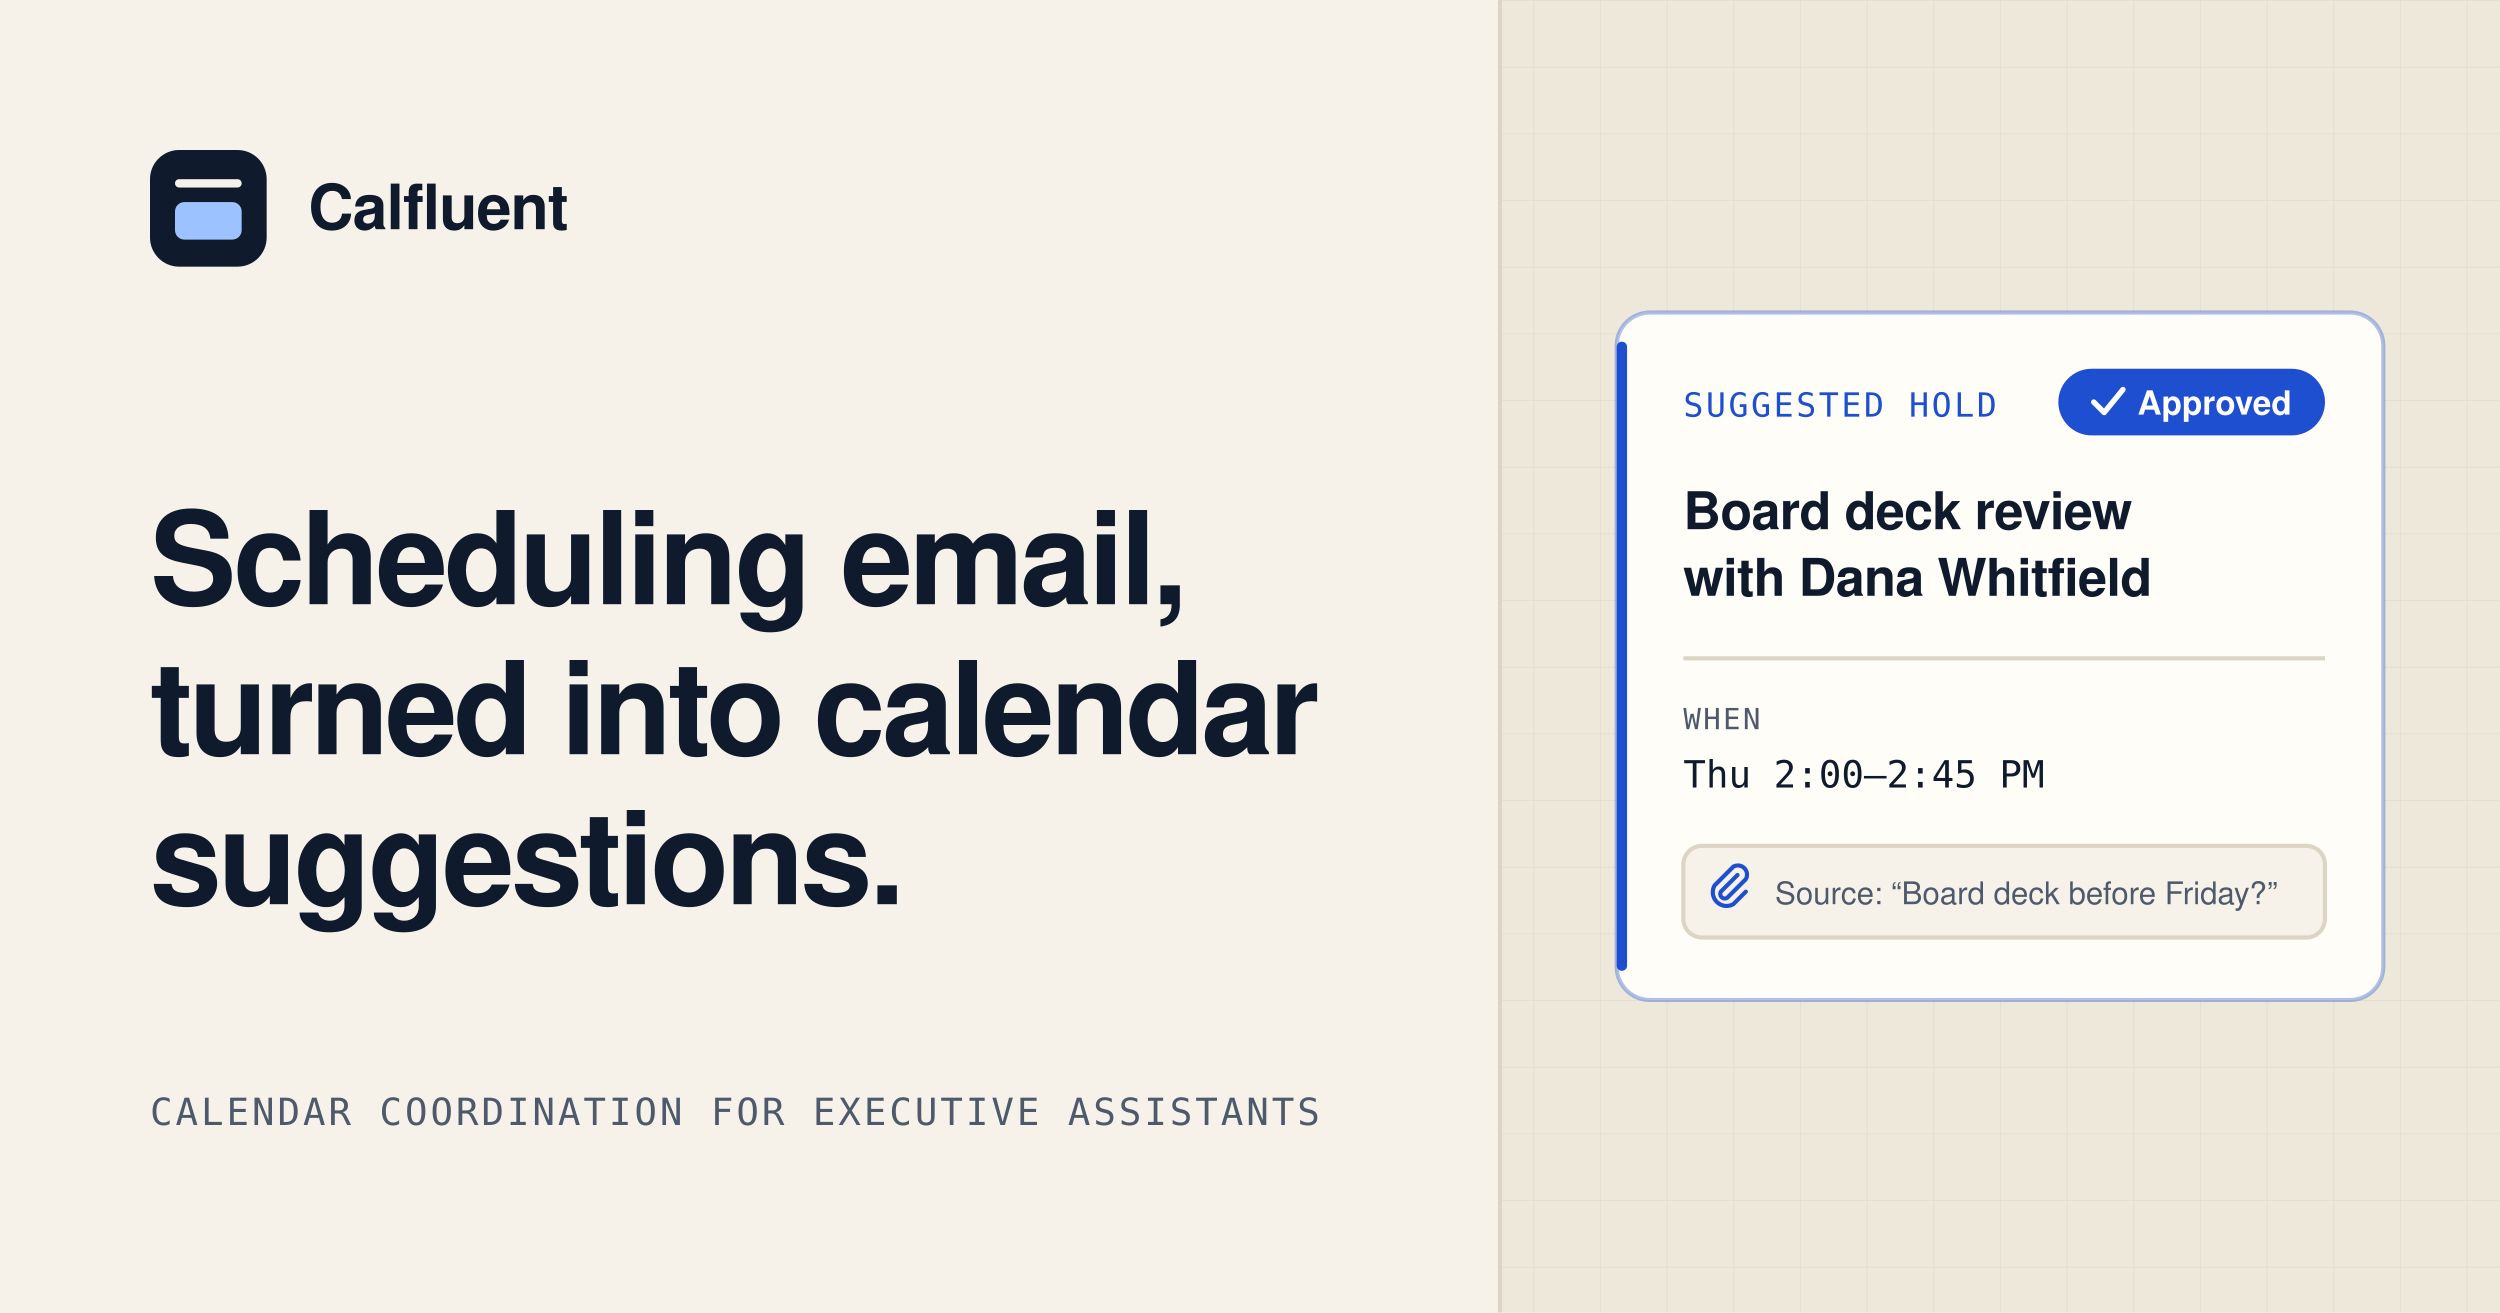
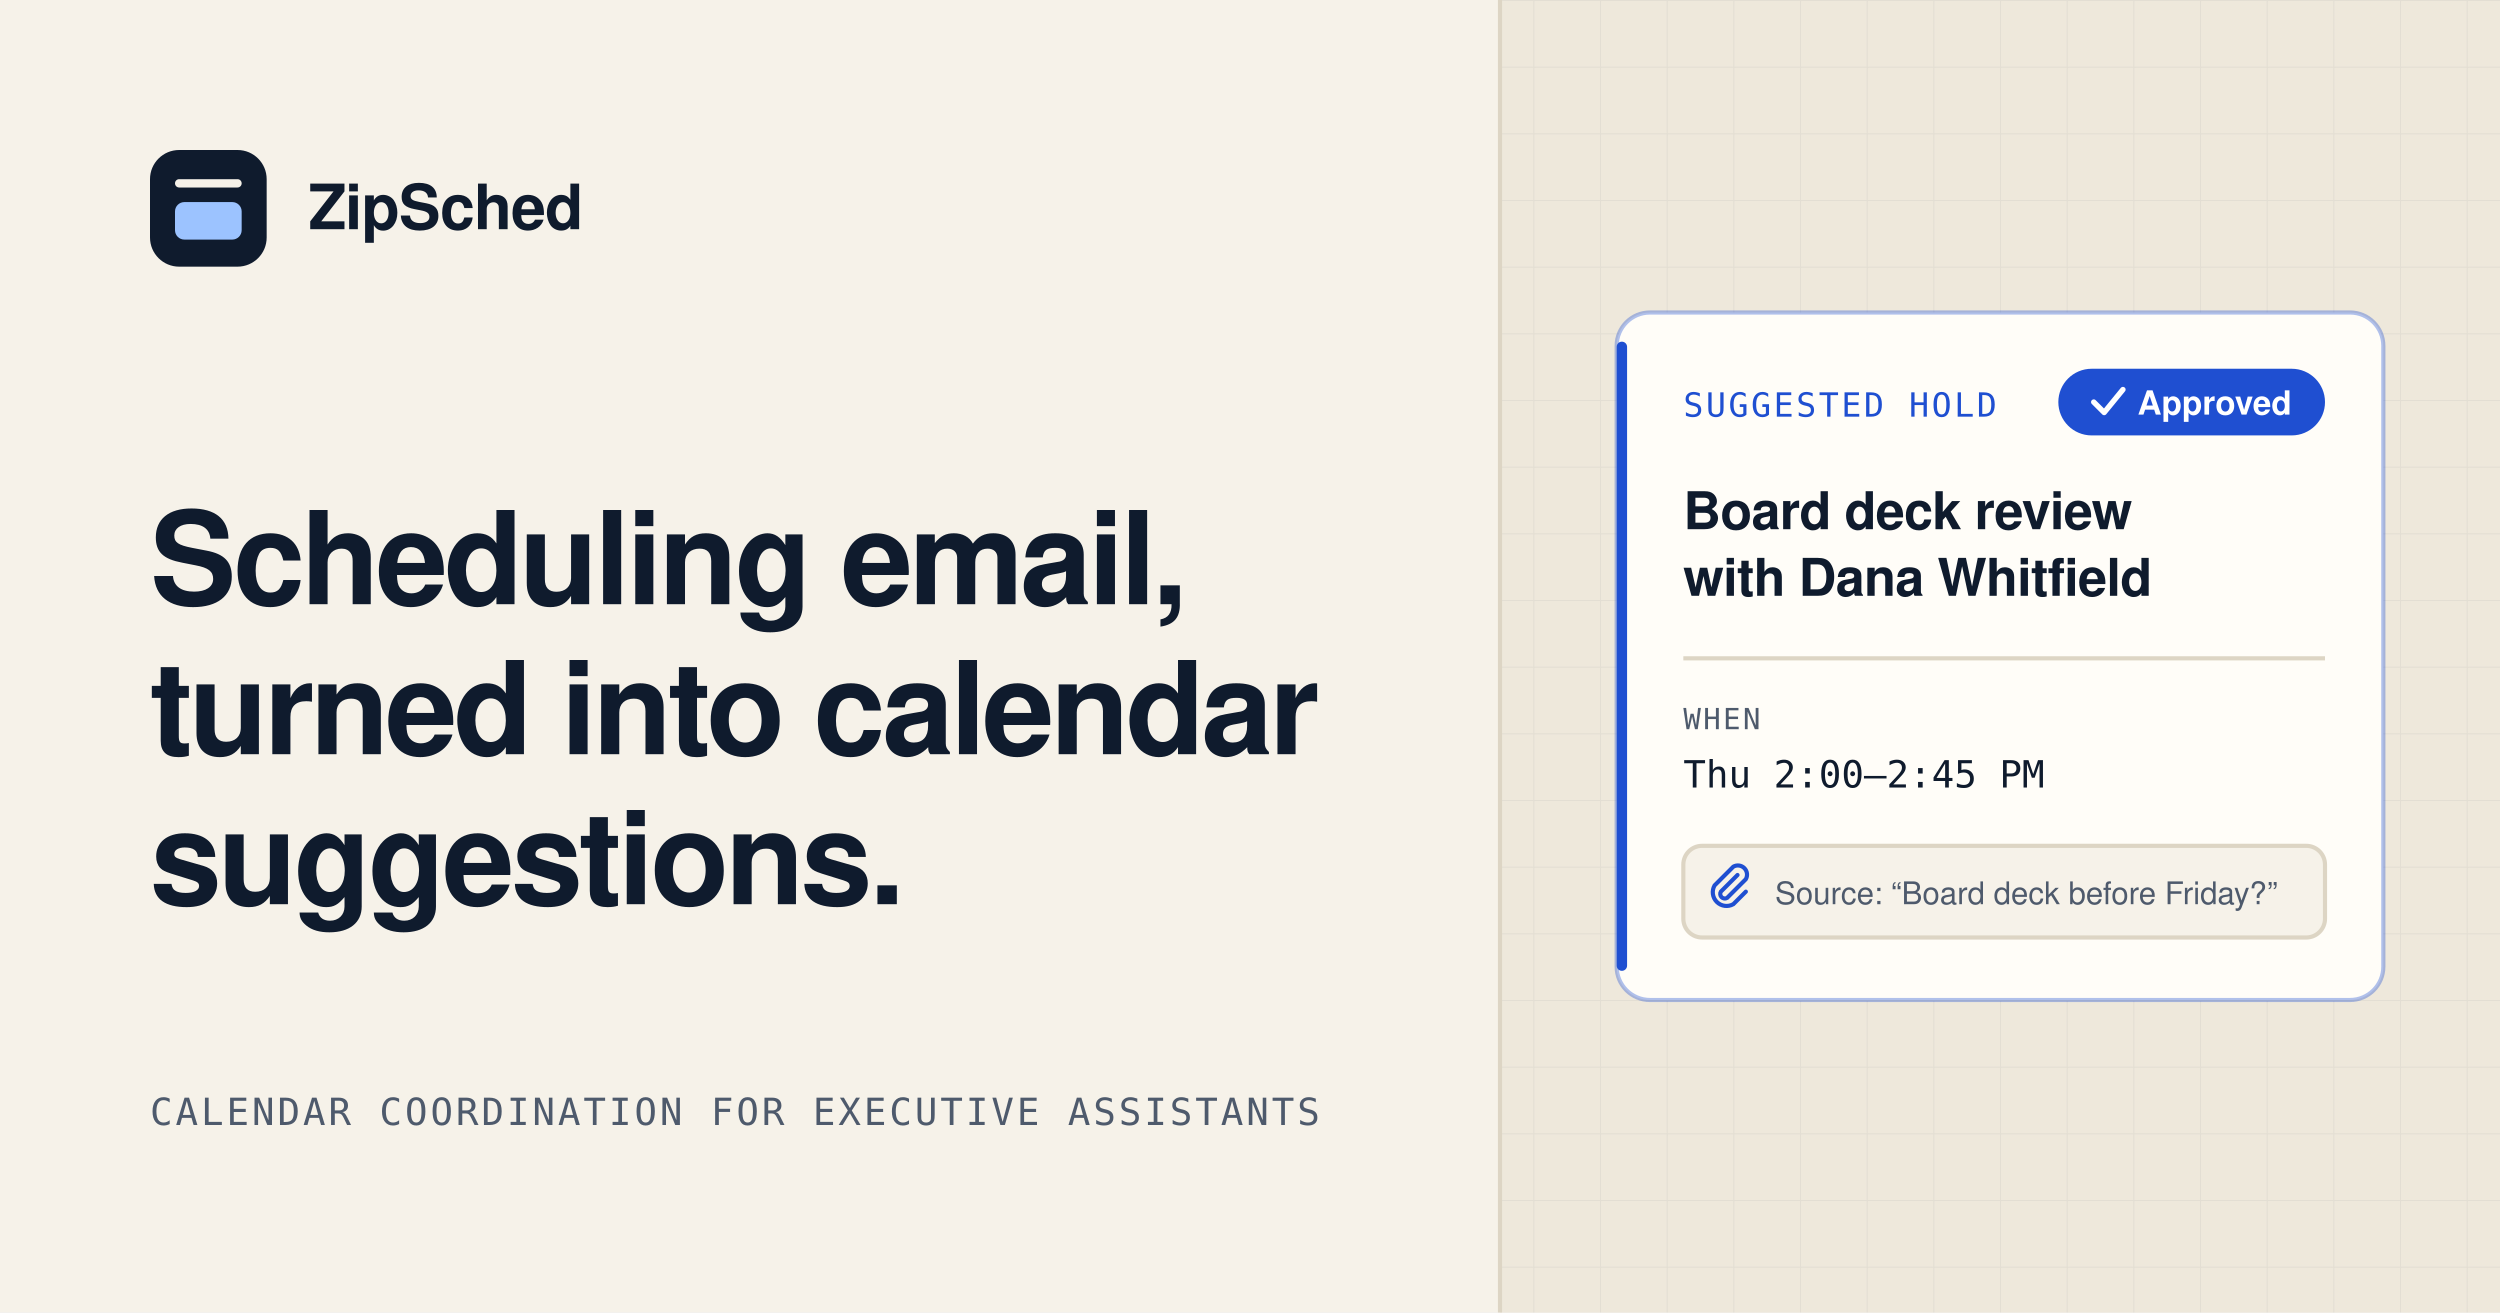
<svg xmlns="http://www.w3.org/2000/svg" width="1200" height="630" viewBox="0 0 1200 630">
  <defs>
    <pattern id="grid" width="32" height="32" patternUnits="userSpaceOnUse">
      <path d="M32 0H0V32" fill="none" stroke="#0f1b2d" stroke-opacity="0.05" />
    </pattern>
  </defs>
  <rect width="1200" height="630" fill="#f6f2e9" />
  <rect x="720" y="0" width="480" height="630" fill="#eee8db" />
  <rect x="720" y="0" width="480" height="630" fill="url(#grid)" />
  <line x1="720" y1="0" x2="720" y2="630" stroke="#ddd5c4" stroke-width="2" />
  <g transform="translate(72 72)">
    <rect width="56" height="56" rx="14" fill="#0f1b2d" />
    <rect x="12" y="14" width="32" height="4" rx="2" fill="#f6f2e9" />
    <rect x="12" y="25" width="32" height="18" rx="4.5" fill="#9cc3ff" />
-     <text x="76" y="38" fill="#0f1b2d" font-family="-apple-system, 'Helvetica Neue', Helvetica, Arial, sans-serif" font-size="30" font-weight="600" letter-spacing="-0.4">Calfluent</text>
+     <text x="76" y="38" fill="#0f1b2d" font-family="-apple-system, 'Helvetica Neue', Helvetica, Arial, sans-serif" font-size="30" font-weight="600" letter-spacing="-0.4">ZipSched</text>
  </g>
  <text fill="#0f1b2d" font-family="-apple-system, 'Helvetica Neue', Helvetica, Arial, sans-serif" font-size="62" font-weight="600" letter-spacing="-1.8">
    <tspan x="72" y="290">Scheduling email,</tspan>
    <tspan x="72" y="362">turned into calendar</tspan>
    <tspan x="72" y="434">suggestions.</tspan>
  </text>
  <text x="72" y="540" fill="#4e5a6c" font-family="ui-monospace, Menlo, monospace" font-size="18" letter-spacing="1.4">CALENDAR COORDINATION FOR EXECUTIVE ASSISTANTS</text>
  <g transform="translate(776 150)" font-family="-apple-system, 'Helvetica Neue', Helvetica, Arial, sans-serif">
    <rect width="368" height="330" rx="16" fill="#fffdf8" stroke="#1f4fd1" stroke-opacity="0.35" stroke-width="2" />
    <rect x="0" y="14" width="5" height="302" rx="2.5" fill="#1f4fd1" />
    <text x="32" y="50" fill="#1f4fd1" font-family="ui-monospace, Menlo, monospace" font-size="16" letter-spacing="1.2">SUGGESTED HOLD</text>
    <rect x="212" y="27" width="128" height="32" rx="16" fill="#1f4fd1" />
    <path d="M229 43l5 5 9-11" fill="none" stroke="#fff" stroke-width="2.6" stroke-linecap="round" stroke-linejoin="round" />
    <text x="250" y="49" fill="#fff" font-size="16" font-weight="600">Approved</text>
    <text x="32" y="104" fill="#0f1b2d" font-size="25" font-weight="600" letter-spacing="-0.3">Board deck review</text>
    <text x="32" y="136" fill="#0f1b2d" font-size="25" font-weight="600" letter-spacing="-0.3">with Dana Whitfield</text>
    <line x1="32" y1="166" x2="340" y2="166" stroke="#ddd5c4" stroke-width="2" />
    <text x="32" y="200" fill="#4e5a6c" font-family="ui-monospace, Menlo, monospace" font-size="14" letter-spacing="1.1">WHEN</text>
    <text x="32" y="228" fill="#0f1b2d" font-family="ui-monospace, Menlo, monospace" font-size="18">Thu 2:00–2:45 PM</text>
    <rect x="32" y="256" width="308" height="44" rx="9" fill="#f6f2e9" stroke="#ddd5c4" stroke-width="2" />
    <path d="M58 270l-8 8a2.2 2.2 0 0 0 3 3l9-9a4.4 4.4 0 0 0-6-6l-9 9a6.6 6.6 0 0 0 9 9l6-6" fill="none" stroke="#1f4fd1" stroke-width="2" stroke-linecap="round" />
    <text x="76" y="284" fill="#4e5a6c" font-size="15">Source: “Board deck before Friday?”</text>
  </g>
</svg>
